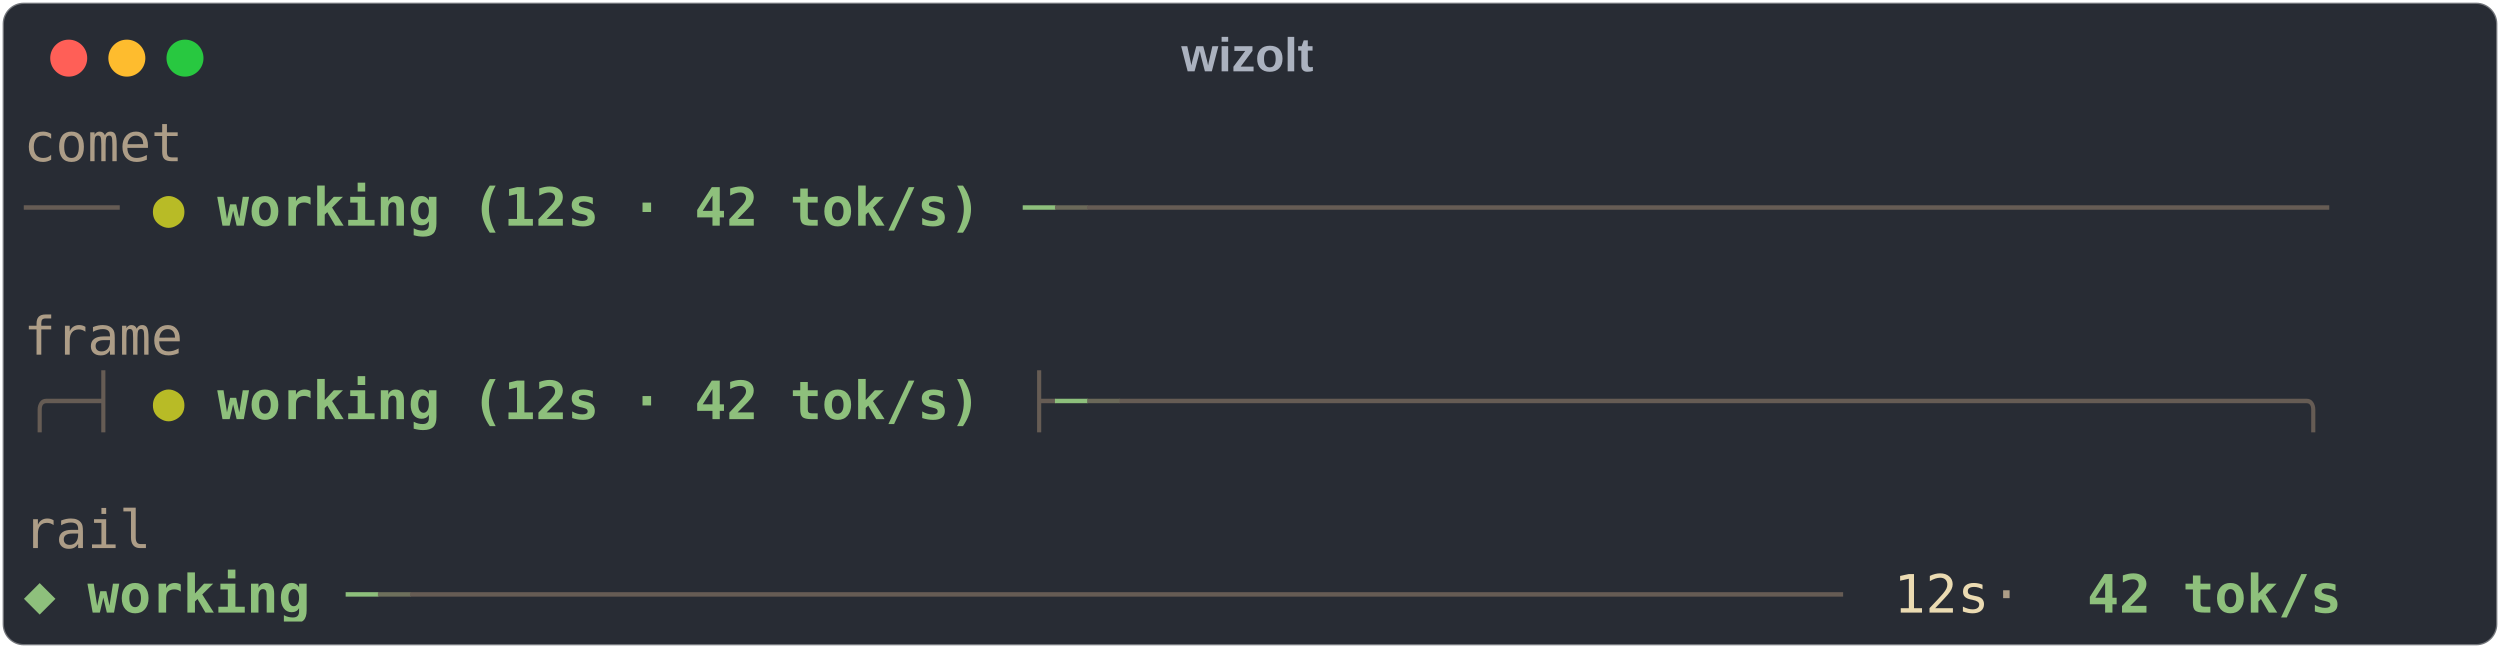
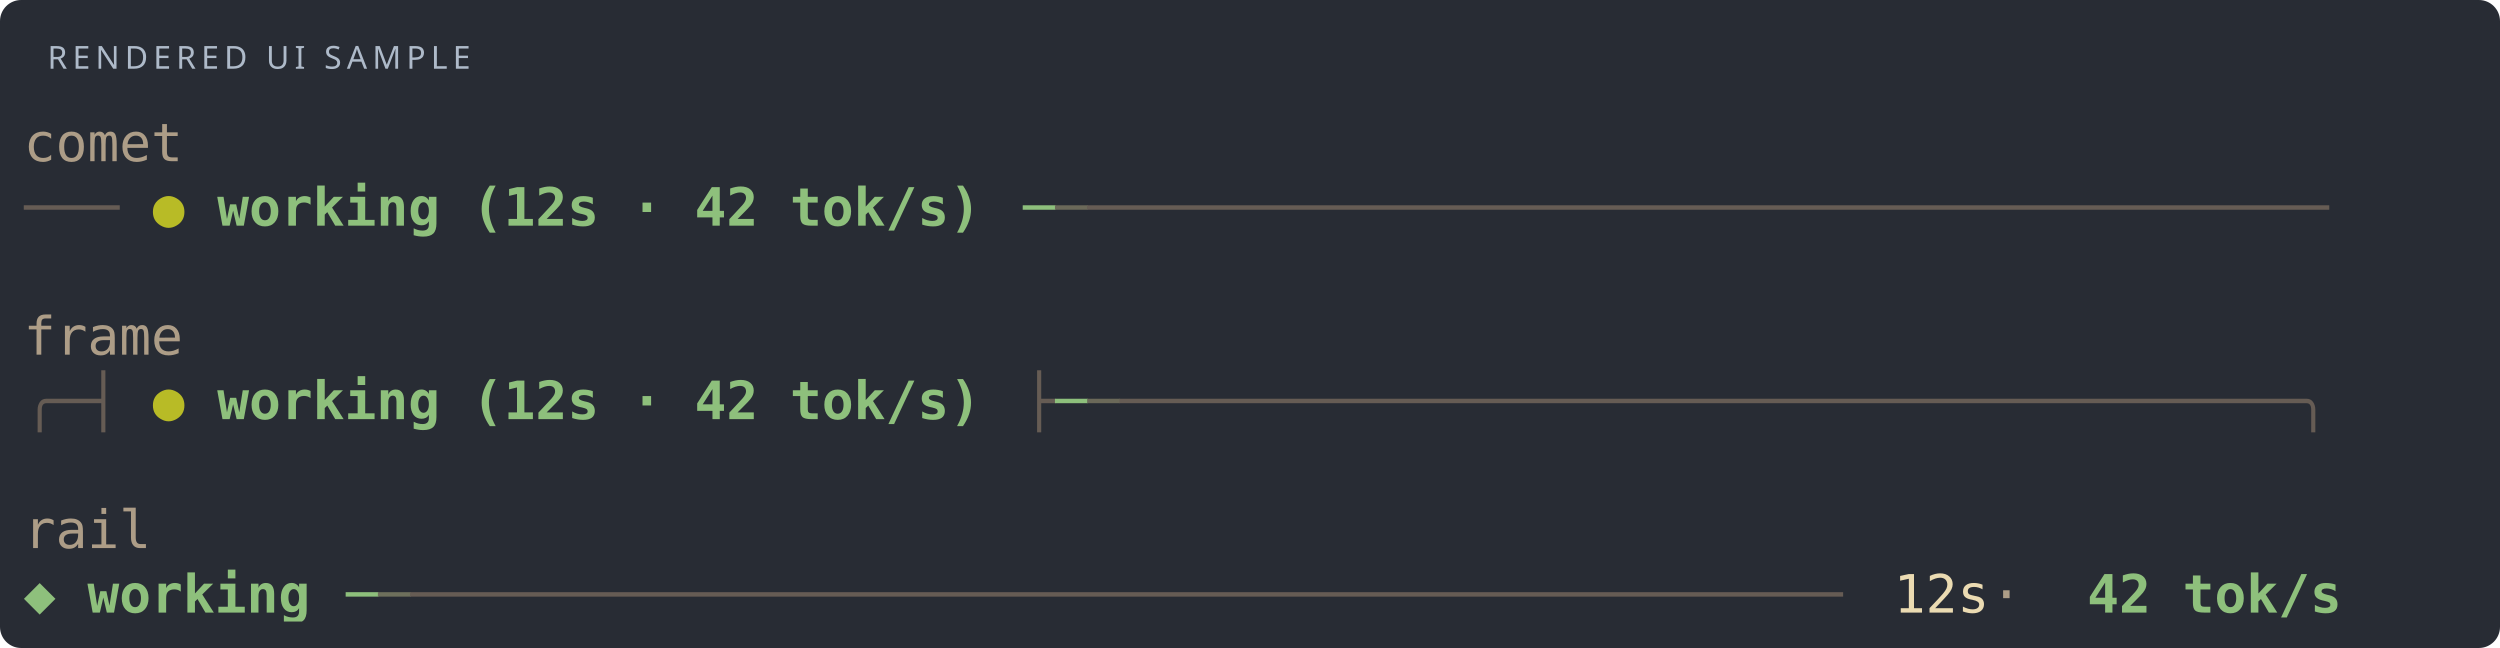
- <svg xmlns="http://www.w3.org/2000/svg" class="rich-terminal" viewBox="0 0 946 245.2">
+ <svg xmlns="http://www.w3.org/2000/svg" viewBox="0 0 946 245.2">
  <style>
- 
-     @font-face {
-         font-family: "Fira Code";
-         src: local("FiraCode-Regular"),
-                 url("https://cdnjs.cloudflare.com/ajax/libs/firacode/6.2.0/woff2/FiraCode-Regular.woff2") format("woff2"),
-                 url("https://cdnjs.cloudflare.com/ajax/libs/firacode/6.2.0/woff/FiraCode-Regular.woff") format("woff");
-         font-style: normal;
-         font-weight: 400;
-     }
-     @font-face {
-         font-family: "Fira Code";
-         src: local("FiraCode-Bold"),
-                 url("https://cdnjs.cloudflare.com/ajax/libs/firacode/6.2.0/woff2/FiraCode-Bold.woff2") format("woff2"),
-                 url("https://cdnjs.cloudflare.com/ajax/libs/firacode/6.2.0/woff/FiraCode-Bold.woff") format("woff");
-         font-style: bold;
-         font-weight: 700;
-     }
- 
-     .appearance-dividers-matrix {
-         font-family: Fira Code, monospace;
-         font-size: 20px;
-         line-height: 24.4px;
-         font-variant-east-asian: full-width;
-     }
- 
-     .appearance-dividers-title {
-         font-size: 18px;
-         font-weight: bold;
-         font-family: arial;
-     }
- 
-     .appearance-dividers-r1 { fill: #ad9d87 }
+ .appearance-dividers-matrix {font-family:monospace;font-size:20px;line-height:24.4px}
+ .appearance-dividers-r1 { fill: #ad9d87 }
.appearance-dividers-r2 { fill: #abb2bf }
.appearance-dividers-r3 { fill: #665c54 }
.appearance-dividers-r4 { fill: #b8bb26 }
.appearance-dividers-r5 { fill: #8ec07c;font-weight: bold }
.appearance-dividers-r6 { fill: #8ec07c }
.appearance-dividers-r7 { fill: #6b6959 }
.appearance-dividers-r8 { fill: #6e705c }
.appearance-dividers-r9 { fill: #ebdbb2 }
-     </style>
+ </style>
  <defs>
    <clipPath id="appearance-dividers-clip-terminal">
-       <rect x="0" y="0" width="926.2" height="194.2" />
+       <rect width="926.2" height="194.2" />
    </clipPath>
    <clipPath id="appearance-dividers-line-0">
      <rect x="0" y="1.5" width="927.2" height="24.65" />
    </clipPath>
    <clipPath id="appearance-dividers-line-1">
      <rect x="0" y="25.9" width="927.2" height="24.65" />
    </clipPath>
    <clipPath id="appearance-dividers-line-2">
      <rect x="0" y="50.3" width="927.2" height="24.65" />
    </clipPath>
    <clipPath id="appearance-dividers-line-3">
      <rect x="0" y="74.7" width="927.2" height="24.65" />
    </clipPath>
    <clipPath id="appearance-dividers-line-4">
      <rect x="0" y="99.1" width="927.2" height="24.65" />
    </clipPath>
    <clipPath id="appearance-dividers-line-5">
      <rect x="0" y="123.5" width="927.2" height="24.65" />
    </clipPath>
    <clipPath id="appearance-dividers-line-6">
      <rect x="0" y="147.9" width="927.2" height="24.65" />
    </clipPath>
  </defs>
-   <rect fill="#282c34" stroke="rgba(255,255,255,0.35)" stroke-width="1" x="1" y="1" width="944" height="243.2" rx="8" />
-   <text class="appearance-dividers-title" fill="#abb2bf" text-anchor="middle" x="472" y="27">wizolt</text>
-   <g transform="translate(26,22)">
-     <circle cx="0" cy="0" r="7" fill="#ff5f57" />
-     <circle cx="22" cy="0" r="7" fill="#febc2e" />
-     <circle cx="44" cy="0" r="7" fill="#28c840" />
-   </g>
+   <rect width="946" height="245.2" rx="8" fill="#282c34" />
+   <text x="18" y="26" fill="#aebac9" font-family="sans-serif" font-size="12" letter-spacing="2">RENDERED UI SAMPLE</text>
  <g transform="translate(9, 41)" clip-path="url(#appearance-dividers-clip-terminal)">
    <g class="appearance-dividers-matrix">
      <text class="appearance-dividers-r1" x="0" y="20" textLength="61" clip-path="url(#appearance-dividers-line-0)">comet</text>
      <text class="appearance-dividers-r2" x="927.2" y="20" textLength="12.2" clip-path="url(#appearance-dividers-line-0)">
</text>
      <text class="appearance-dividers-r3" x="0" y="44.4" textLength="36.6" clip-path="url(#appearance-dividers-line-1)">───</text>
      <text class="appearance-dividers-r4" x="48.8" y="44.4" textLength="24.4" clip-path="url(#appearance-dividers-line-1)">● </text>
      <text class="appearance-dividers-r5" x="73.2" y="44.4" textLength="292.8" clip-path="url(#appearance-dividers-line-1)">working (12s · 42 tok/s)</text>
      <text class="appearance-dividers-r6" x="378.2" y="44.4" textLength="12.2" clip-path="url(#appearance-dividers-line-1)">─</text>
      <text class="appearance-dividers-r7" x="390.4" y="44.4" textLength="12.2" clip-path="url(#appearance-dividers-line-1)">─</text>
      <text class="appearance-dividers-r3" x="402.6" y="44.4" textLength="475.8" clip-path="url(#appearance-dividers-line-1)">───────────────────────────────────────</text>
      <text class="appearance-dividers-r2" x="927.2" y="44.4" textLength="12.2" clip-path="url(#appearance-dividers-line-1)">
</text>
      <text class="appearance-dividers-r2" x="927.2" y="68.8" textLength="12.2" clip-path="url(#appearance-dividers-line-2)">
</text>
      <text class="appearance-dividers-r1" x="0" y="93.2" textLength="61" clip-path="url(#appearance-dividers-line-3)">frame</text>
      <text class="appearance-dividers-r2" x="927.2" y="93.2" textLength="12.2" clip-path="url(#appearance-dividers-line-3)">
</text>
      <text class="appearance-dividers-r3" x="0" y="117.6" textLength="36.6" clip-path="url(#appearance-dividers-line-4)">╭─┤</text>
      <text class="appearance-dividers-r4" x="48.8" y="117.6" textLength="24.4" clip-path="url(#appearance-dividers-line-4)">● </text>
      <text class="appearance-dividers-r5" x="73.2" y="117.6" textLength="292.8" clip-path="url(#appearance-dividers-line-4)">working (12s · 42 tok/s)</text>
      <text class="appearance-dividers-r3" x="378.2" y="117.6" textLength="12.2" clip-path="url(#appearance-dividers-line-4)">├</text>
      <text class="appearance-dividers-r6" x="390.4" y="117.6" textLength="12.2" clip-path="url(#appearance-dividers-line-4)">─</text>
      <text class="appearance-dividers-r7" x="402.6" y="117.6" textLength="12.2" clip-path="url(#appearance-dividers-line-4)">─</text>
      <text class="appearance-dividers-r3" x="414.8" y="117.6" textLength="463.6" clip-path="url(#appearance-dividers-line-4)">─────────────────────────────────────╮</text>
      <text class="appearance-dividers-r2" x="927.2" y="117.6" textLength="12.2" clip-path="url(#appearance-dividers-line-4)">
</text>
      <text class="appearance-dividers-r2" x="927.2" y="142" textLength="12.2" clip-path="url(#appearance-dividers-line-5)">
</text>
      <text class="appearance-dividers-r1" x="0" y="166.4" textLength="48.8" clip-path="url(#appearance-dividers-line-6)">rail</text>
      <text class="appearance-dividers-r2" x="927.2" y="166.4" textLength="12.2" clip-path="url(#appearance-dividers-line-6)">
</text>
      <text class="appearance-dividers-r5" x="0" y="190.8" textLength="109.8" clip-path="url(#appearance-dividers-line-7)">◆ working</text>
      <text class="appearance-dividers-r6" x="122" y="190.8" textLength="12.2" clip-path="url(#appearance-dividers-line-7)">─</text>
      <text class="appearance-dividers-r8" x="134.2" y="190.8" textLength="12.2" clip-path="url(#appearance-dividers-line-7)">─</text>
      <text class="appearance-dividers-r3" x="146.4" y="190.8" textLength="549" clip-path="url(#appearance-dividers-line-7)">─────────────────────────────────────────────</text>
      <text class="appearance-dividers-r9" x="707.6" y="190.8" textLength="36.6" clip-path="url(#appearance-dividers-line-7)">12s</text>
      <text class="appearance-dividers-r1" x="744.2" y="190.8" textLength="36.6" clip-path="url(#appearance-dividers-line-7)"> · </text>
      <text class="appearance-dividers-r5" x="780.8" y="190.8" textLength="97.6" clip-path="url(#appearance-dividers-line-7)">42 tok/s</text>
      <text class="appearance-dividers-r2" x="927.2" y="190.8" textLength="12.2" clip-path="url(#appearance-dividers-line-7)">
</text>
    </g>
  </g>
</svg>
